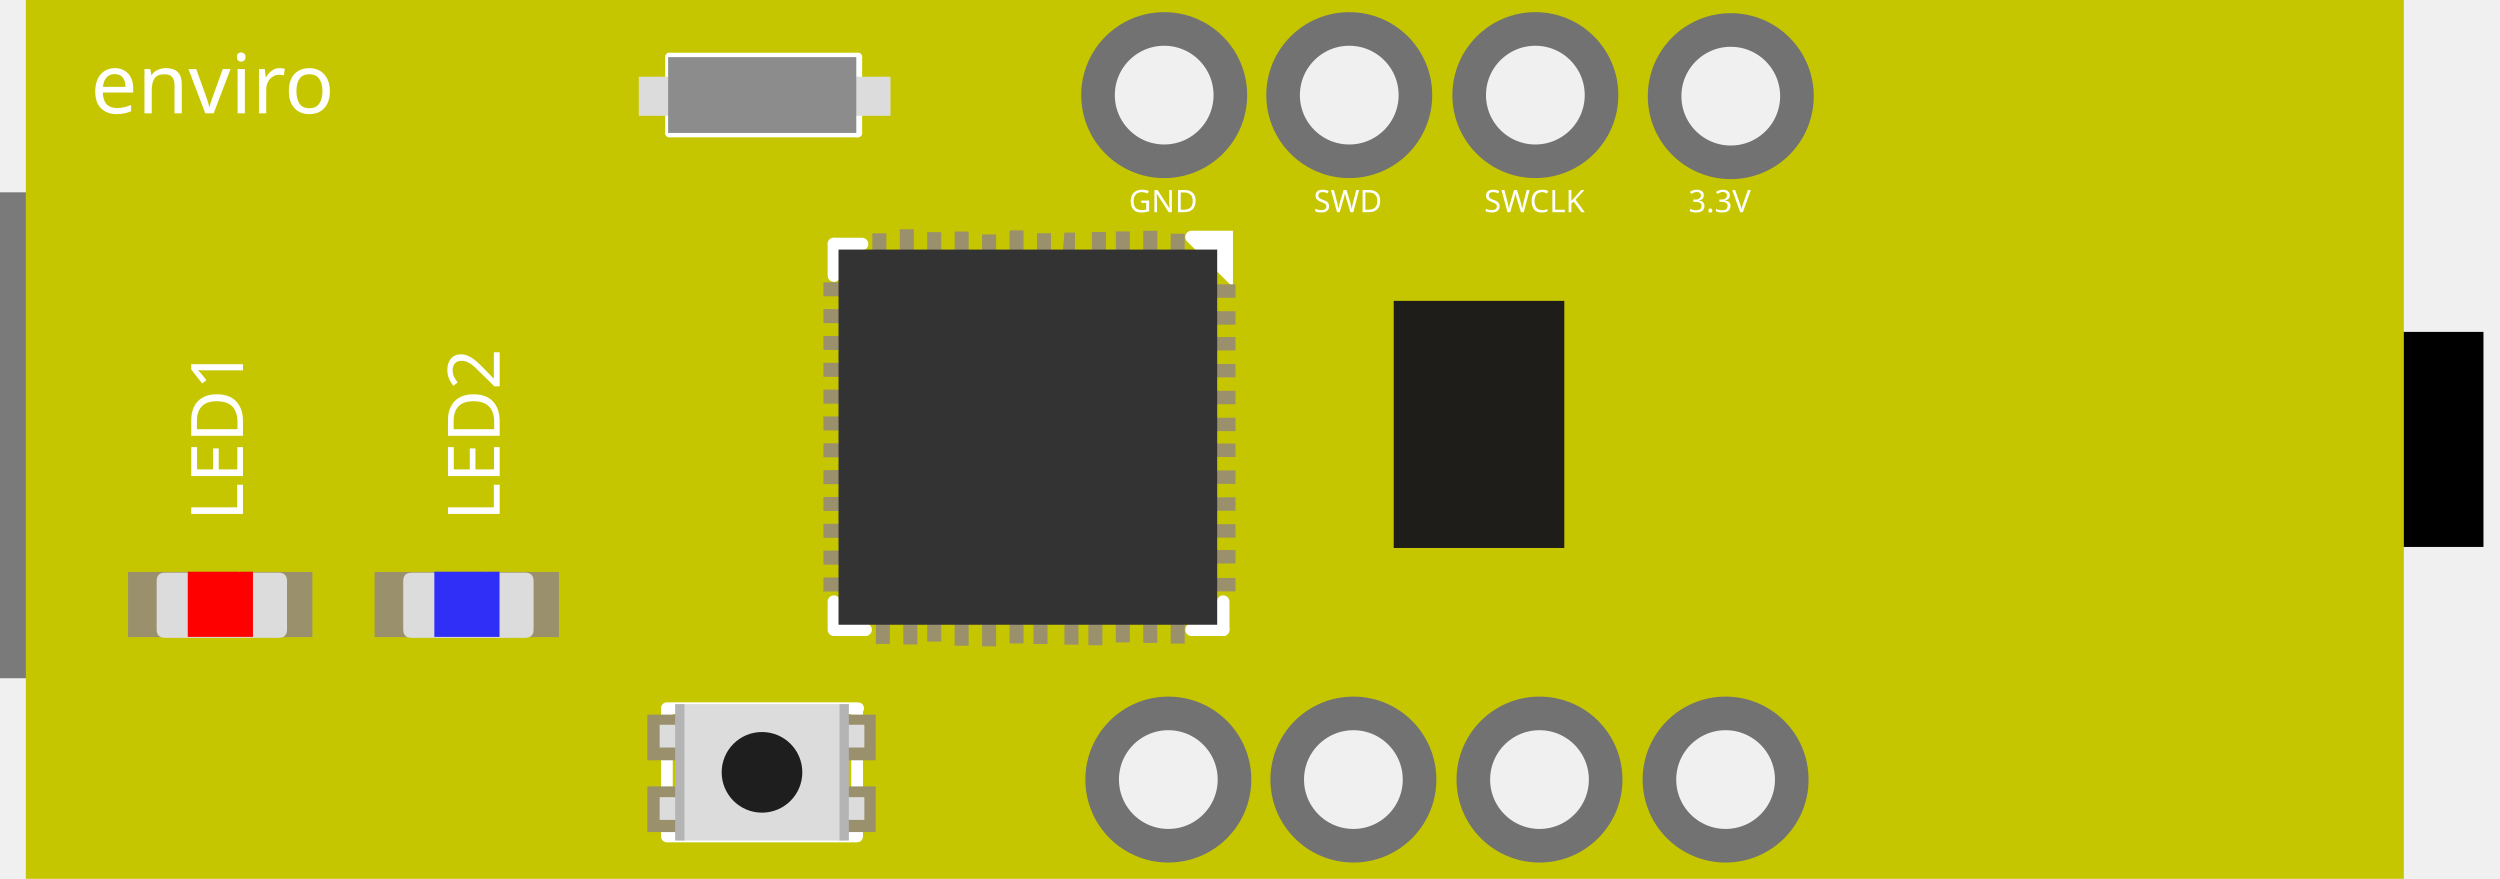
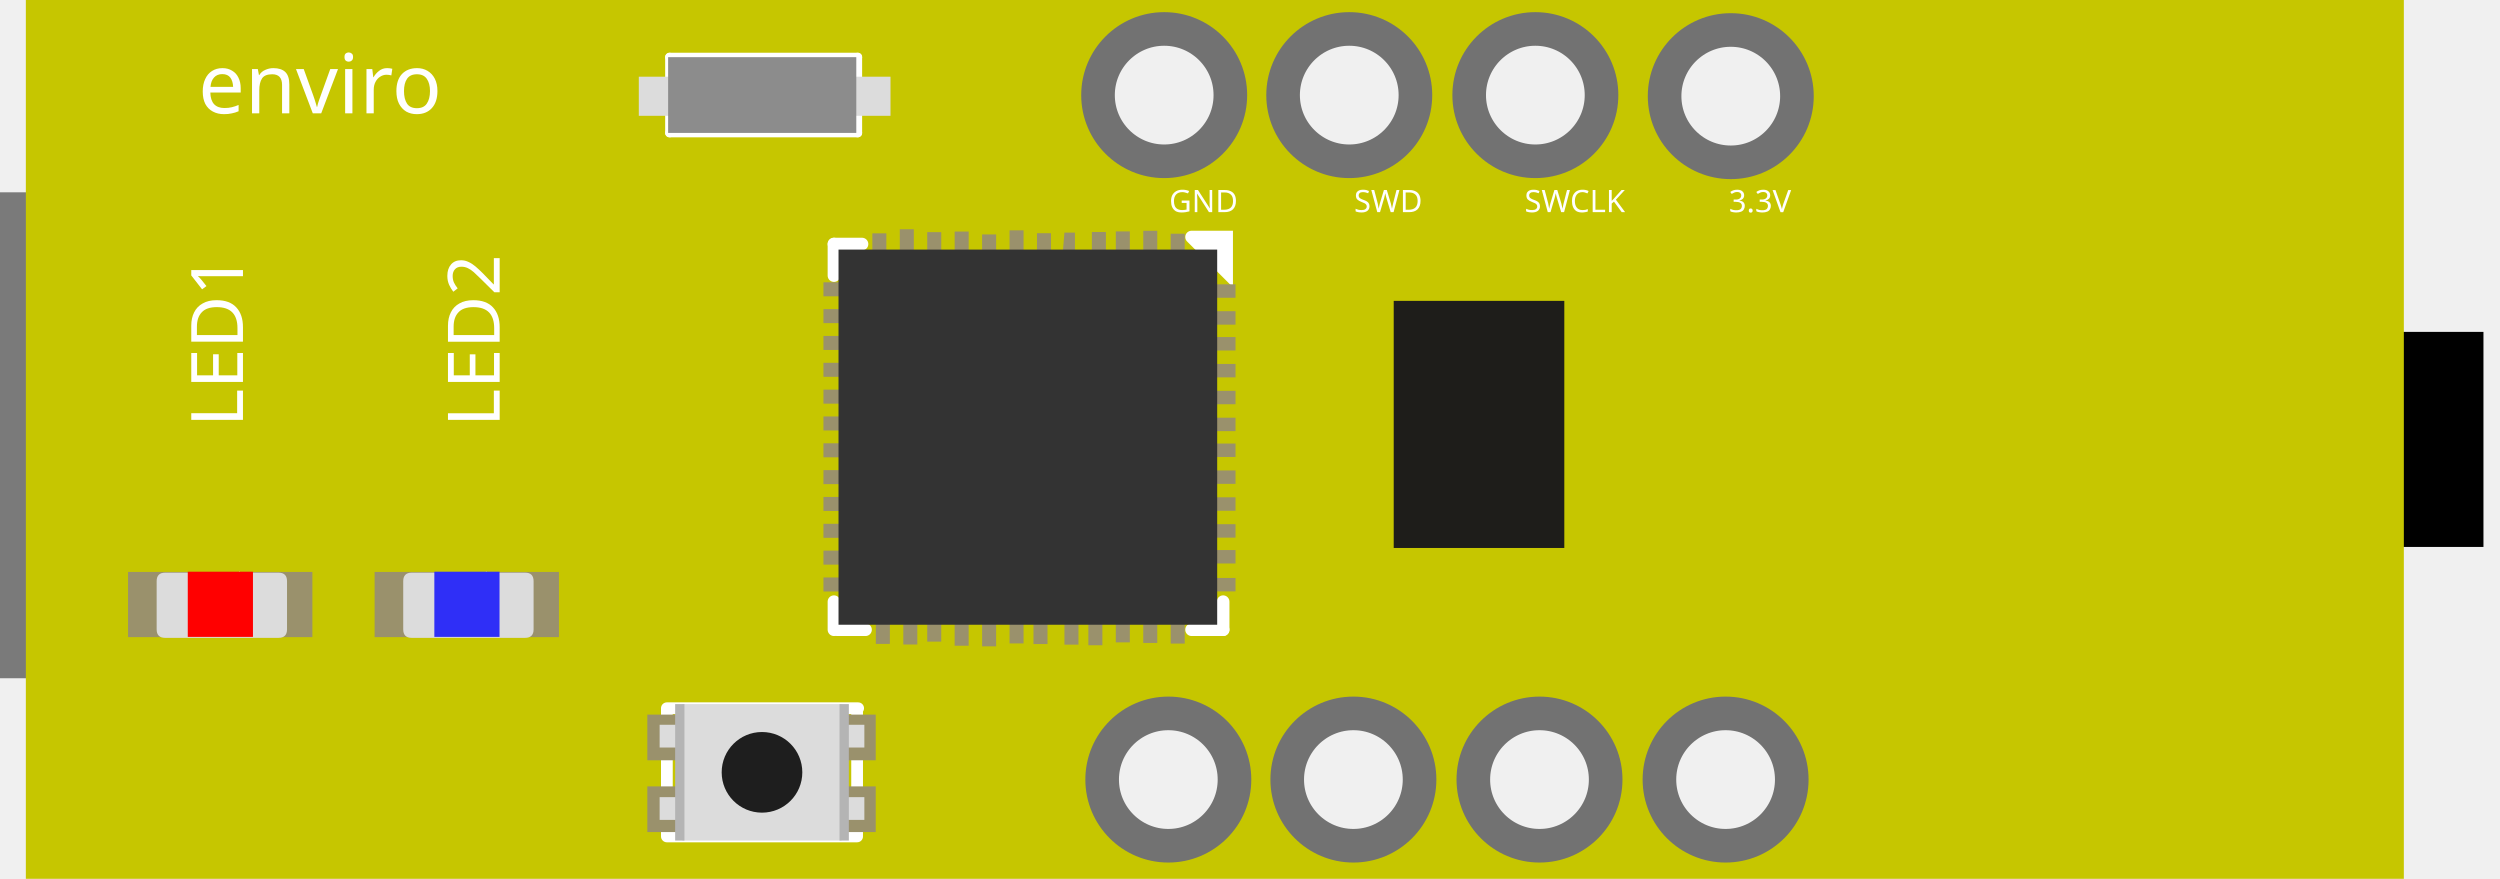
- <svg xmlns="http://www.w3.org/2000/svg" version="1.1" id="Layer_1" x="0px" y="0px" viewBox="0 0 241.8 85" style="enable-background:new 0 0 241.8 85;" xml:space="preserve">
-   <style type="text/css">
- 	.st0{fill:#7A7A7A;}
- 	.st1{fill:#C6C600;}
- 	.st2{fill:none;stroke:#FFFFFF;stroke-width:0.36;stroke-linecap:round;}
- 	.st3{fill:#9A916C;}
- 	.st4{fill:#333333;}
- 	.st5{fill:#1E1D1A;}
- 	.st6{stroke:#FFFFFF;stroke-width:0.432;stroke-linecap:round;}
- 	.st7{stroke:#FFFFFF;stroke-width:0.36;stroke-linecap:round;}
- 	.st8{fill:#DCDCDC;}
- 	.st9{fill:#8C8C8C;}
- 	.st10{fill:#FFFFFF;}
- 	.st11{font-family:'OCRAStd';}
- 	.st12{font-size:8px;}
- 	.st13{fill:none;stroke:#FFFFFF;stroke-width:0.432;stroke-linecap:round;}
- 	.st14{fill:#FF0000;}
- 	.st15{font-size:7px;}
- 	.st16{fill:#2F2FF7;}
- 	.st17{fill:none;stroke:#727272;stroke-width:3.251;}
- 	.st18{font-size:3px;}
- 	.st19{stroke:#FFFFFF;stroke-width:1.136;stroke-linecap:round;}
- 	.st20{fill:none;stroke:#FFFFFF;stroke-width:1.136;}
- 	.st21{fill:#1E1E1E;}
- 	.st22{fill:#B4B4B4;}
- </style>
-   <path id="rect293" class="st0" d="M47,65.6H0v-47h47V65.6z" />
-   <path id="JACK_TX" d="M240.2,52.9h-20V32.1h20V52.9z" />
-   <path id="path6" class="st1" d="M232.5,85V-0.4H2.5V85H232.5z M166.9,69c3.6,0,6.4,2.9,6.4,6.4s-2.9,6.4-6.4,6.4  c-3.6,0-6.4-2.9-6.4-6.4S163.4,69,166.9,69z M130.9,69c3.6,0,6.4,2.9,6.4,6.4s-2.9,6.4-6.4,6.4c-3.6,0-6.4-2.9-6.4-6.4  S127.3,69,130.9,69z M113,69c3.6,0,6.4,2.9,6.4,6.4s-2.9,6.4-6.4,6.4c-3.6,0-6.4-2.9-6.4-6.4S109.3,69,113,69z M167.8,2.8  c3.6,0,6.4,2.9,6.4,6.4s-2.9,6.4-6.4,6.4c-3.6,0-6.4-2.9-6.4-6.4S164.2,2.8,167.8,2.8z M113,2.8c3.6,0,6.4,2.9,6.4,6.4  s-2.9,6.4-6.4,6.4c-3.6,0-6.4-2.9-6.4-6.4S109.3,2.8,113,2.8z M131.2,2.8c3.6,0,6.4,2.9,6.4,6.4s-2.9,6.4-6.4,6.4  c-3.6,0-6.4-2.9-6.4-6.4S127.6,2.8,131.2,2.8z M148.4,69c3.6,0,6.4,2.9,6.4,6.4s-2.9,6.4-6.4,6.4c-3.6,0-6.4-2.9-6.4-6.4  S144.8,69,148.4,69z M148.9,2.8c3.6,0,6.4,2.9,6.4,6.4s-2.9,6.4-6.4,6.4c-3.6,0-6.4-2.9-6.4-6.4S145.4,2.8,148.9,2.8z" />
+ <svg xmlns="http://www.w3.org/2000/svg" version="1.1" id="Layer_1" x="0" y="0" viewBox="0 0 241.8 85" xml:space="preserve">
+   <style>
+     .st2{fill:none;stroke:#fff;stroke-width:.36;stroke-linecap:round}.st3{fill:#9a916c}.st6,.st7{stroke:#fff;stroke-width:.432;stroke-linecap:round}.st7{stroke-width:.36}.st8{fill:#dcdcdc}.st10{fill:#fff}.st11{font-family:'OCRAStd'}.st13{fill:none;stroke:#fff;stroke-width:.432;stroke-linecap:round}.st15{font-size:7px}.st17{fill:none;stroke:#727272;stroke-width:3.251}.st18{font-size:3px}.st19,.st20{stroke:#fff;stroke-width:1.136}.st19{stroke-linecap:round}.st20{fill:none}
+   </style>
+   <path id="rect293" d="M47 65.6H0v-47h47v47z" fill="#7a7a7a" />
+   <path id="JACK_TX" d="M240.2 52.9h-20V32.1h20v20.8z" />
+   <path id="path6" d="M232.5 85V-.4H2.5V85h230zm-65.6-16c3.6 0 6.4 2.9 6.4 6.4s-2.9 6.4-6.4 6.4c-3.6 0-6.4-2.9-6.4-6.4s2.9-6.4 6.4-6.4zm-36 0c3.6 0 6.4 2.9 6.4 6.4s-2.9 6.4-6.4 6.4c-3.6 0-6.4-2.9-6.4-6.4s2.8-6.4 6.4-6.4zM113 69c3.6 0 6.4 2.9 6.4 6.4s-2.9 6.4-6.4 6.4c-3.6 0-6.4-2.9-6.4-6.4s2.7-6.4 6.4-6.4zm54.8-66.2c3.6 0 6.4 2.9 6.4 6.4s-2.9 6.4-6.4 6.4c-3.6 0-6.4-2.9-6.4-6.4s2.8-6.4 6.4-6.4zm-54.8 0c3.6 0 6.4 2.9 6.4 6.4s-2.9 6.4-6.4 6.4c-3.6 0-6.4-2.9-6.4-6.4s2.7-6.4 6.4-6.4zm18.2 0c3.6 0 6.4 2.9 6.4 6.4s-2.9 6.4-6.4 6.4c-3.6 0-6.4-2.9-6.4-6.4s2.8-6.4 6.4-6.4zM148.4 69c3.6 0 6.4 2.9 6.4 6.4s-2.9 6.4-6.4 6.4c-3.6 0-6.4-2.9-6.4-6.4s2.8-6.4 6.4-6.4zm.5-66.2c3.6 0 6.4 2.9 6.4 6.4s-2.9 6.4-6.4 6.4c-3.6 0-6.4-2.9-6.4-6.4s2.9-6.4 6.4-6.4z" fill="#c6c600" />
  <g id="g273">
    <g id="g5241" transform="translate(-3.778 .545) scale(3.3911)">
      <g id="g5239">
-         <path id="line5221" class="st2" d="M35.1,17.8H36" />
-         <path id="line5223" class="st2" d="M36,17.8V17" />
-         <path id="line5225" class="st2" d="M25.8,17.8H25" />
-         <path id="line5227" class="st2" d="M24.9,17.8V17" />
-         <path id="line5229" class="st2" d="M24.9,7.7V6.8" />
-         <path id="line5231" class="st2" d="M24.9,6.8h0.8" />
+         <path id="line5221" class="st2" d="M35.1 17.8h.9" />
+         <path id="line5223" class="st2" d="M36 17.8V17" />
+         <path id="line5225" class="st2" d="M25.8 17.8H25" />
+         <path id="line5227" class="st2" d="M24.9 17.8V17" />
+         <path id="line5229" class="st2" d="M24.9 7.7v-.9" />
+         <path id="line5231" class="st2" d="M24.9 6.8h.8" />
        <g id="g5237">
-           <path id="path5235" class="st2" d="M35.1,6.6h1v1L35.1,6.6 M36.1,6.7h-0.9H36.1 M36.1,6.9h-0.7H36.1 M36.1,7.1h-0.5H36.1       M36.1,7.3h-0.4H36.1" />
+           <path id="path5235" class="st2" d="M35.1 6.6h1v1l-1-1m1 .1h-.9.9m0 .2h-.7.7m0 .2h-.5.5m0 .2h-.4.4" />
        </g>
      </g>
    </g>
    <g id="g6284" transform="matrix(0 -3.3911 3.3911 0 30.486 290.84)">
      <g id="g6282">
        <g id="g6280">
          <g id="g5561">
-             <path id="connector28pin" class="st3" d="M79.1,24.4v0.4h-1.2v-0.4H79.1z" />
+             <path id="connector28pin" class="st3" d="M79.1 24.4v.4h-1.2v-.4h1.2z" />
          </g>
        </g>
      </g>
    </g>
    <g id="g6292" transform="rotate(-90 165.469 130.176) scale(3.3911)">
      <g id="g6290">
        <g id="g6288">
          <g id="g5564">
-             <path id="connector29pin" class="st3" d="M80.6,22.2v0.4h-1.2v-0.4H80.6z" />
+             <path id="connector29pin" class="st3" d="M80.6 22.2v.4h-1.2v-.4h1.2z" />
          </g>
        </g>
      </g>
    </g>
    <g id="g6300" transform="rotate(-90 170.276 130.177) scale(3.3911)">
      <g id="g6298">
        <g id="g6296">
          <g id="g5567">
-             <path id="connector30pin" class="st3" d="M82,20v0.4h-1.2V20H82z" />
+             <path id="connector30pin" class="st3" d="M82 20v.4h-1.2V20H82z" />
          </g>
        </g>
      </g>
    </g>
    <g id="g6308" transform="rotate(-90 175.081 130.176) scale(3.3911)">
      <g id="g6306">
        <g id="g6304">
          <g id="g5570">
-             <path id="connector31pin" class="st3" d="M83.4,17.9v0.4h-1.2v-0.4H83.4z" />
+             <path id="connector31pin" class="st3" d="M83.4 17.9v.4h-1.2v-.4h1.2z" />
          </g>
        </g>
      </g>
    </g>
    <g id="g6316" transform="rotate(-90 179.888 130.177) scale(3.3911)">
      <g id="g6314">
        <g id="g6312">
          <g id="g5573">
-             <path id="connector32pin" class="st3" d="M84.8,15.7V16h-1.2v-0.4L84.8,15.7L84.8,15.7z" />
+             <path id="connector32pin" class="st3" d="M84.8 15.7v.3h-1.2v-.4l1.2.1z" />
          </g>
        </g>
      </g>
    </g>
    <g id="g6324" transform="matrix(0 -3.3911 3.3911 0 54.518 314.87)">
      <g id="g6322">
        <g id="g6320">
          <g id="g5576">
-             <path id="connector33pin" class="st3" d="M86.2,13.5v0.4H85v-0.4H86.2z" />
+             <path id="connector33pin" class="st3" d="M86.2 13.5v.4H85v-.4h1.2z" />
          </g>
        </g>
      </g>
    </g>
    <g id="g6332" transform="rotate(-90 189.5 130.177) scale(3.3911)">
      <g id="g6330">
        <g id="g6328">
          <g id="g5579">
-             <path id="connector34pin" class="st3" d="M87.7,11.3v0.4h-1.2v-0.4H87.7z" />
+             <path id="connector34pin" class="st3" d="M87.7 11.3v.4h-1.2v-.4h1.2z" />
          </g>
        </g>
      </g>
    </g>
    <g id="g6340" transform="matrix(0 -3.3911 3.3911 0 64.13 324.483)">
      <g id="g6338">
        <g id="g6336">
          <g id="g5582">
-             <path id="connector35pin" class="st3" d="M89,9.1v0.4h-1.2V9.1H89z" />
+             <path id="connector35pin" class="st3" d="M89 9.1v.4h-1.2v-.4H89z" />
          </g>
        </g>
      </g>
    </g>
    <g id="g6348" transform="matrix(0 -3.3911 3.3911 0 68.936 329.29)">
      <g id="g6346">
        <g id="g6344">
          <g id="g5585">
-             <path id="connector36pin" class="st3" d="M90.5,6.9v0.4h-1.2V6.9H90.5z" />
+             <path id="connector36pin" class="st3" d="M90.5 6.9v.4h-1.2v-.4h1.2z" />
          </g>
        </g>
      </g>
    </g>
    <g id="g6356" transform="rotate(-90 203.919 130.176) scale(3.3911)">
      <g id="g6354">
        <g id="g6352">
          <g id="g5588">
-             <path id="connector37pin" class="st3" d="M91.9,4.7v0.4h-1.2V4.7H91.9z" />
+             <path id="connector37pin" class="st3" d="M91.9 4.7v.4h-1.2v-.4h1.2z" />
          </g>
        </g>
      </g>
    </g>
    <g id="g6364" transform="rotate(-90 208.726 130.177) scale(3.3911)">
      <g id="g6362">
        <g id="g6360">
          <g id="g5591">
-             <path id="connector38pin" class="st3" d="M93.4,2.5v0.4h-1.2V2.5H93.4z" />
+             <path id="connector38pin" class="st3" d="M93.4 2.5v.4h-1.2v-.4h1.2z" />
          </g>
        </g>
      </g>
    </g>
    <g id="g6372" transform="rotate(-90 213.531 130.176) scale(3.3911)">
      <g id="g6370">
        <g id="g6368">
          <g id="g5594">
-             <path id="connector39pin" class="st3" d="M94.7,0.3v0.4h-1.2V0.3H94.7z" />
+             <path id="connector39pin" class="st3" d="M94.7.3v.4h-1.2V.3h1.2z" />
          </g>
        </g>
      </g>
    </g>
    <g id="g6380" transform="rotate(180 220.228 121.319) scale(3.3911)">
      <g id="g6378">
        <g id="g6376">
          <g id="g5597">
-             <path id="connector40pin" class="st3" d="M106.4,63.5h-1.2v-0.4h1.2V63.5z" />
+             <path id="connector40pin" class="st3" d="M106.4 63.5h-1.2v-.4h1.2v.4z" />
          </g>
        </g>
      </g>
    </g>
    <g id="g6388" transform="rotate(180 220.228 116.512) scale(3.3911)">
      <g id="g6386">
        <g id="g6384">
          <g id="g5600">
-             <path id="connector41pin" class="st3" d="M106.4,59.9h-1.2v-0.4h1.2V59.9z" />
+             <path id="connector41pin" class="st3" d="M106.4 59.9h-1.2v-.4h1.2v.4z" />
          </g>
        </g>
      </g>
    </g>
    <g id="g6396" transform="rotate(180 220.228 111.706) scale(3.3911)">
      <g id="g6394">
        <g id="g6392">
          <g id="g5603">
-             <path id="connector42pin" class="st3" d="M106.4,56.3h-1.2v-0.4h1.2V56.3z" />
+             <path id="connector42pin" class="st3" d="M106.4 56.3h-1.2v-.4h1.2v.4z" />
          </g>
        </g>
      </g>
    </g>
    <g id="g6404" transform="rotate(180 220.228 106.9) scale(3.3911)">
      <g id="g6402">
        <g id="g6400">
          <g id="g5606">
-             <path id="connector43pin" class="st3" d="M106.4,52.7h-1.2v-0.4h1.2V52.7z" />
+             <path id="connector43pin" class="st3" d="M106.4 52.7h-1.2v-.4h1.2v.4z" />
          </g>
        </g>
      </g>
    </g>
    <g id="g6412" transform="rotate(180 220.228 102.094) scale(3.3911)">
      <g id="g6410">
        <g id="g6408">
          <g id="g5609">
-             <path id="connector44pin" class="st3" d="M106.4,49.1h-1.2v-0.4h1.2V49.1z" />
+             <path id="connector44pin" class="st3" d="M106.4 49.1h-1.2v-.4h1.2v.4z" />
          </g>
        </g>
      </g>
    </g>
    <g id="g6420" transform="rotate(180 220.228 97.287) scale(3.3911)">
      <g id="g6418">
        <g id="g6416">
          <g id="g5612">
-             <path id="connector45pin" class="st3" d="M106.4,45.5h-1.2v-0.4h1.2V45.5z" />
+             <path id="connector45pin" class="st3" d="M106.4 45.5h-1.2v-.4h1.2v.4z" />
          </g>
        </g>
      </g>
    </g>
    <g id="g6428" transform="rotate(180 220.228 92.481) scale(3.3911)">
      <g id="g6426">
        <g id="g6424">
          <g id="g5615">
-             <path id="connector46pin" class="st3" d="M106.4,41.9h-1.2v-0.4h1.2V41.9z" />
+             <path id="connector46pin" class="st3" d="M106.4 41.9h-1.2v-.4h1.2v.4z" />
          </g>
        </g>
      </g>
    </g>
    <g id="g6436" transform="rotate(180 220.228 87.674) scale(3.3911)">
      <g id="g6434">
        <g id="g6432">
          <g id="g5618">
-             <path id="connector47pin" class="st3" d="M106.4,38.3h-1.2v-0.4h1.2V38.3z" />
+             <path id="connector47pin" class="st3" d="M106.4 38.3h-1.2v-.4h1.2v.4z" />
          </g>
        </g>
      </g>
    </g>
    <g id="g6444" transform="rotate(180 220.228 82.868) scale(3.3911)">
      <g id="g6442">
        <g id="g6440">
          <g id="g5621">
-             <path id="connector48pin" class="st3" d="M106.4,34.7h-1.2v-0.4h1.2V34.7z" />
+             <path id="connector48pin" class="st3" d="M106.4 34.7h-1.2v-.4h1.2v.4z" />
          </g>
        </g>
      </g>
    </g>
    <g id="g6452" transform="rotate(180 220.228 78.062) scale(3.3911)">
      <g id="g6450">
        <g id="g6448">
          <g id="g5624">
-             <path id="connector49pin" class="st3" d="M106.4,31.1h-1.2v-0.4h1.2V31.1z" />
+             <path id="connector49pin" class="st3" d="M106.4 31.1h-1.2v-.4h1.2v.4z" />
          </g>
        </g>
      </g>
    </g>
    <g id="g6460" transform="rotate(180 220.228 73.255) scale(3.3911)">
      <g id="g6458">
        <g id="g6456">
          <g id="g5627">
-             <path id="connector50pin" class="st3" d="M106.4,27.5h-1.2v-0.4h1.2V27.5z" />
+             <path id="connector50pin" class="st3" d="M106.4 27.5h-1.2v-.4h1.2v.4z" />
          </g>
        </g>
      </g>
    </g>
    <g id="g6468" transform="rotate(180 220.228 68.45) scale(3.3911)">
      <g id="g6466">
        <g id="g6464">
          <g id="g5630">
-             <path id="connector51pin" class="st3" d="M106.4,23.9h-1.2v-0.4h1.2V23.9z" />
+             <path id="connector51pin" class="st3" d="M106.4 23.9h-1.2v-.4h1.2v.4z" />
          </g>
        </g>
      </g>
    </g>
    <g id="g6476" transform="rotate(90 212.987 59.591) scale(3.3911)">
      <g id="g6474">
        <g id="g6472">
          <g id="g5633">
-             <path id="connector52pin" class="st3" d="M62.4,55.4V55h1.2v0.4H62.4z" />
+             <path id="connector52pin" class="st3" d="M62.4 55.4V55h1.2v.4h-1.2z" />
          </g>
        </g>
      </g>
    </g>
    <g id="g6484" transform="rotate(90 208.182 59.592) scale(3.3911)">
      <g id="g6482">
        <g id="g6480">
          <g id="g5636">
-             <path id="connector53pin" class="st3" d="M61,53.2v-0.4h1.2v0.4H61z" />
+             <path id="connector53pin" class="st3" d="M61 53.2v-.4h1.2v.4H61z" />
          </g>
        </g>
      </g>
    </g>
    <g id="g6492" transform="rotate(90 203.375 59.592) scale(3.3911)">
      <g id="g6490">
        <g id="g6488">
          <g id="g5639">
-             <path id="connector54pin" class="st3" d="M59.5,51.1v-0.4h1.2v0.4H59.5z" />
+             <path id="connector54pin" class="st3" d="M59.5 51.1v-.4h1.2v.4h-1.2z" />
          </g>
        </g>
      </g>
    </g>
    <g id="g6500" transform="rotate(90 198.567 59.59) scale(3.3911)">
      <g id="g6498">
        <g id="g6496">
          <g id="g5642">
-             <path id="connector55pin" class="st3" d="M58.2,48.9v-0.4h1.2v0.4H58.2z" />
+             <path id="connector55pin" class="st3" d="M58.2 48.9v-.4h1.2v.4h-1.2z" />
          </g>
        </g>
      </g>
    </g>
    <g id="g6508" transform="rotate(90 193.762 59.592) scale(3.3911)">
      <g id="g6506">
        <g id="g6504">
          <g id="g5645">
-             <path id="connector56pin" class="st3" d="M56.8,46.7v-0.4H58v0.4H56.8z" />
+             <path id="connector56pin" class="st3" d="M56.8 46.7v-.4H58v.4h-1.2z" />
          </g>
        </g>
      </g>
    </g>
    <g id="g6516" transform="rotate(90 188.955 59.591) scale(3.3911)">
      <g id="g6514">
        <g id="g6512">
          <g id="g5648">
-             <path id="connector57pin" class="st3" d="M55.3,44.5v-0.4h1.2v0.4H55.3z" />
+             <path id="connector57pin" class="st3" d="M55.3 44.5v-.4h1.2v.4h-1.2z" />
          </g>
        </g>
      </g>
    </g>
    <g id="g6524" transform="rotate(90 184.149 59.591) scale(3.3911)">
      <g id="g6522">
        <g id="g6520">
          <g id="g5651">
-             <path id="connector58pin" class="st3" d="M53.9,42.3V42h1.2v0.4h-1.2V42.3z" />
+             <path id="connector58pin" class="st3" d="M53.9 42.3V42h1.2v.4h-1.2v-.1z" />
          </g>
        </g>
      </g>
    </g>
    <g id="g6532" transform="rotate(90 179.344 59.592) scale(3.3911)">
      <g id="g6530">
        <g id="g6528">
          <g id="g5654">
-             <path id="connector59pin" class="st3" d="M52.5,40.1v-0.4h1.2v0.4H52.5z" />
+             <path id="connector59pin" class="st3" d="M52.5 40.1v-.4h1.2v.4h-1.2z" />
          </g>
        </g>
      </g>
    </g>
    <g id="g6540" transform="rotate(90 174.537 59.591) scale(3.3911)">
      <g id="g6538">
        <g id="g6536">
          <g id="g5657">
-             <path id="connector60pin" class="st3" d="M51.1,38v-0.4h1.2V38H51.1z" />
+             <path id="connector60pin" class="st3" d="M51.1 38v-.4h1.2v.4h-1.2z" />
          </g>
        </g>
      </g>
    </g>
    <g id="g6548" transform="rotate(90 169.73 59.592) scale(3.3911)">
      <g id="g6546">
        <g id="g6544">
          <g id="g5660">
-             <path id="connector61pin" class="st3" d="M49.6,35.8v-0.4h1.2v0.4H49.6z" />
+             <path id="connector61pin" class="st3" d="M49.6 35.8v-.4h1.2v.4h-1.2z" />
          </g>
        </g>
      </g>
    </g>
    <g id="g6556" transform="rotate(90 164.924 59.591) scale(3.3911)">
      <g id="g6554">
        <g id="g6552">
          <g id="g5663">
-             <path id="connector62pin" class="st3" d="M48.2,33.6v-0.4h1.2v0.4H48.2z" />
+             <path id="connector62pin" class="st3" d="M48.2 33.6v-.4h1.2v.4h-1.2z" />
          </g>
        </g>
      </g>
    </g>
    <g id="g6564" transform="rotate(90 160.119 59.592) scale(3.3911)">
      <g id="g6562">
        <g id="g6560">
          <g id="g5666">
-             <path id="connector63pin" class="st3" d="M46.9,31.4V31H48v0.4H46.9z" />
-           </g>
-         </g>
-       </g>
-     </g>
-     <path id="connector64pin" class="st3" d="M119.5,57.2h-3.9v-1.3h3.9V57.2z" />
-     <path id="connector65pin" class="st3" d="M119.5,54.5h-3.9v-1.3h3.9V54.5z" />
-     <path id="connector66pin" class="st3" d="M119.5,52h-3.9v-1.3h3.9V52z" />
-     <path id="connector67pin" class="st3" d="M119.5,49.4h-3.9v-1.3h3.9V49.4z" />
-     <path id="connector68pin" class="st3" d="M119.5,46.8h-3.9v-1.3h3.9V46.8z" />
-     <path id="connector69pin" class="st3" d="M119.5,44.2h-3.9v-1.3h3.9V44.2z" />
-     <path id="connector70pin" class="st3" d="M119.5,41.7h-3.9v-1.3h3.9V41.7z" />
-     <path id="connector71pin" class="st3" d="M119.5,39.1h-3.9v-1.3h3.9V39.1z" />
-     <path id="connector72pin" class="st3" d="M119.5,36.5h-3.9v-1.3h3.9V36.5z" />
-     <path id="connector73pin" class="st3" d="M119.5,33.9h-3.9v-1.3h3.9V33.9z" />
-     <path id="connector74pin" class="st3" d="M119.5,31.4h-3.9v-1.3h3.9V31.4z" />
-     <path id="connector75pin" class="st3" d="M119.5,28.8h-3.9v-1.3h3.9V28.8z" />
-     <path id="connector76pin" class="st3" d="M111.8,54.4H87.2V30.2h24.5v24.2H111.8z" />
+             <path id="connector63pin" class="st3" d="M46.9 31.4V31H48v.4h-1.1z" />
+           </g>
+         </g>
+       </g>
+     </g>
+     <path id="connector64pin" class="st3" d="M119.5 57.2h-3.9v-1.3h3.9v1.3z" />
+     <path id="connector65pin" class="st3" d="M119.5 54.5h-3.9v-1.3h3.9v1.3z" />
+     <path id="connector66pin" class="st3" d="M119.5 52h-3.9v-1.3h3.9V52z" />
+     <path id="connector67pin" class="st3" d="M119.5 49.4h-3.9v-1.3h3.9v1.3z" />
+     <path id="connector68pin" class="st3" d="M119.5 46.8h-3.9v-1.3h3.9v1.3z" />
+     <path id="connector69pin" class="st3" d="M119.5 44.2h-3.9v-1.3h3.9v1.3z" />
+     <path id="connector70pin" class="st3" d="M119.5 41.7h-3.9v-1.3h3.9v1.3z" />
+     <path id="connector71pin" class="st3" d="M119.5 39.1h-3.9v-1.3h3.9v1.3z" />
+     <path id="connector72pin" class="st3" d="M119.5 36.5h-3.9v-1.3h3.9v1.3z" />
+     <path id="connector73pin" class="st3" d="M119.5 33.9h-3.9v-1.3h3.9v1.3z" />
+     <path id="connector74pin" class="st3" d="M119.5 31.4h-3.9v-1.3h3.9v1.3z" />
+     <path id="connector75pin" class="st3" d="M119.5 28.8h-3.9v-1.3h3.9v1.3z" />
+     <path id="connector76pin" class="st3" d="M111.8 54.4H87.2V30.2h24.5v24.2h.1z" />
    <g id="g7917" transform="translate(148.585 61.442) scale(3.3911)">
      <g id="g7915">
        <g id="g7913">
          <g id="tqfn48_7mm">
-             <path id="rect5919" class="st4" d="M-9.1-0.3h-10.8V-11h10.8L-9.1-0.3z" />
-           </g>
-         </g>
-       </g>
-     </g>
-   </g>
-   <path id="rect295" class="st5" d="M151.3,53h-16.5V29.1h16.5V53z" />
-   <g>
-     <g id="g10264" transform="translate(-.001 -2.981) scale(2.36354)">
-       <g id="g10268">
-         <path id="line10272" class="st6" d="M29.8,5.1l2.9-0.8" />
-         <path id="line10274" class="st6" d="M32.7,4.4v1.5" />
-         <path id="line10276" class="st6" d="M32.7,5.9l-2.9-0.8" />
-         <path id="line10278" class="st7" d="M27.4,3.6h7.7" />
-         <path id="line10280" class="st7" d="M35.1,3.6v3.1" />
-         <path id="line10282" class="st7" d="M35.1,6.7h-7.7" />
-         <path id="line10284" class="st7" d="M27.4,6.7V3.6" />
-       </g>
-     </g>
-     <g id="g5075" transform="translate(109.278 115.726) scale(2.36354)">
-       <g id="sod-123fl" transform="rotate(180 5.103 2.338)">
-         <g id="g16802">
-           <path id="rect3" class="st8" d="M30.3,50.5H20v-1.6h10.3V50.5z" />
-           <path id="rect5" class="st9" d="M29.1,51.3h-7.7v-3.1h7.7C29.1,48.2,29.1,51.3,29.1,51.3z" />
-         </g>
-       </g>
-     </g>
-   </g>
-   <text transform="matrix(1 0 0 1 8.7731 10.9641)" class="st10 st11 st12">enviro</text>
+             <path id="rect5919" d="M-9.1-.3h-10.8V-11h10.8V-.3z" fill="#333" />
+           </g>
+         </g>
+       </g>
+     </g>
+   </g>
+   <path id="rect295" d="M151.3 53h-16.5V29.1h16.5V53z" fill="#1e1d1a" />
+   <g id="g10264" transform="translate(-.001 -2.981) scale(2.36354)">
+     <g id="g10268">
+       <path id="line10272" class="st6" d="M29.8 5.1l2.9-.8" />
+       <path id="line10274" class="st6" d="M32.7 4.4v1.5" />
+       <path id="line10276" class="st6" d="M32.7 5.9l-2.9-.8" />
+       <path id="line10278" class="st7" d="M27.4 3.6h7.7" />
+       <path id="line10280" class="st7" d="M35.1 3.6v3.1" />
+       <path id="line10282" class="st7" d="M35.1 6.7h-7.7" />
+       <path id="line10284" class="st7" d="M27.4 6.7V3.6" />
+     </g>
+   </g>
+   <g id="g5075" transform="translate(109.278 115.726) scale(2.36354)">
+     <g id="sod-123fl" transform="rotate(180 5.103 2.338)">
+       <g id="g16802">
+         <path id="rect3" class="st8" d="M30.3 50.5H20v-1.6h10.3v1.6z" />
+         <path id="rect5" d="M29.1 51.3h-7.7v-3.1h7.7v3.1z" fill="#8c8c8c" />
+       </g>
+     </g>
+   </g>
+   <text transform="translate(8.773 10.964)" class="st10 st11" font-size="8">
+     enviro
+   </text>
  <g id="LED1_1_">
    <g id="g206" transform="matrix(0 2.7412 -2.7412 0 211.757 0)">
      <g id="g210">
        <g id="g214">
-           <path id="path218" class="st13" d="M21.3,69.9L20.6,69H22L21.3,69.9 M22,69.1h-1.3H22" />
+           <path id="path218" class="st13" d="M21.3 69.9l-.7-.9H22l-.7.9m.7-.8h-1.3H22" />
        </g>
        <g id="g4601" transform="rotate(180 2.97 4.533)">
          <g id="g4599">
            <g id="g220">
-               <path id="rect222" class="st10" d="M-16.5-61.2h2.2v0.4h-2.2V-61.2z" />
+               <path id="rect222" class="st10" d="M-16.5-61.2h2.2v.4h-2.2v-.4z" />
            </g>
          </g>
        </g>
      </g>
    </g>
    <g id="g4995" transform="rotate(-90 104.717 -72.151) scale(2.7412)">
      <g id="g4993">
        <g id="g520">
-           <path id="connector74pin_1_" class="st3" d="M-10.6-55.8h2.3v2.3h-2.3V-55.8z" />
+           <path id="connector74pin_1_" class="st3" d="M-10.6-55.8h2.3v2.3h-2.3v-2.3z" />
        </g>
      </g>
    </g>
    <g id="g5001" transform="rotate(-90 93.061 -60.495) scale(2.7412)">
      <g id="g4999">
        <g id="g523">
-           <path id="connector75pin_1_" class="st3" d="M-10.6-51.5h2.3v2.3h-2.3V-51.5z" />
+           <path id="connector75pin_1_" class="st3" d="M-10.6-51.5h2.3v2.3h-2.3v-2.3z" />
        </g>
      </g>
    </g>
    <g transform="rotate(90 90.763 103.937) scale(2.7412)">
      <g id="g5225">
        <g id="_x30_603-led-green">
          <g id="g5220">
            <g id="g677">
-               <path id="path679" class="st8" d="M15.4,65.2v-4c0-0.2,0.1-0.3,0.3-0.3h1.7c0.2,0,0.3,0.1,0.3,0.3v4c0,0.2-0.1,0.3-0.3,0.3        h-1.7C15.5,65.5,15.4,65.4,15.4,65.2L15.4,65.2z" />
+               <path id="path679" class="st8" d="M15.4 65.2v-4c0-.2.1-.3.3-.3h1.7c.2 0 .3.1.3.3v4c0 .2-.1.3-.3.3h-1.7c-.2 0-.3-.1-.3-.3z" />
              <g id="g5216" transform="rotate(-90 1.134 2.268)">
                <g id="g5214">
-                   <path id="rect681" class="st14" d="M-58.7,18.8H-61v-2.3h2.3V18.8z" />
+                   <path id="rect681" d="M-58.7 18.8H-61v-2.3h2.3v2.3z" fill="red" />
                </g>
              </g>
            </g>
          </g>
        </g>
      </g>
    </g>
  </g>
-   <text id="led1t" transform="matrix(6.123234e-17 -1 1 6.123234e-17 23.4993 50.3818)" class="st10 st11 st15">LED1</text>
-   <text id="led2t" transform="matrix(6.123234e-17 -1 1 6.123234e-17 48.3284 50.3818)" class="st10 st11 st15">LED2</text>
+   <text id="led1t" transform="rotate(-90 36.94 13.441)" class="st10 st11 st15">
+     LED1
+   </text>
+   <text id="led2t" transform="rotate(-90 49.355 1.027)" class="st10 st11 st15">
+     LED2
+   </text>
  <g id="LED2">
    <g id="g206_1_" transform="matrix(0 2.7412 -2.7412 0 211.757 0)">
      <g id="g210_1_">
        <g id="g214_1_">
-           <path id="path218_1_" class="st13" d="M21.3,61.2l-0.7-0.9H22L21.3,61.2 M22,60.4h-1.3H22" />
+           <path id="path218_1_" class="st13" d="M21.3 61.2l-.7-.9H22l-.7.9m.7-.8h-1.3H22" />
        </g>
        <g id="g4601_1_" transform="rotate(180 2.97 4.533)">
          <g id="g4599_1_">
            <g id="g220_1_">
-               <path id="rect222_1_" class="st10" d="M-16.5-52.5h2.2v0.4h-2.2V-52.5z" />
+               <path id="rect222_1_" class="st10" d="M-16.5-52.5h2.2v.4h-2.2v-.4z" />
            </g>
          </g>
        </g>
      </g>
    </g>
    <g id="g4995_1_" transform="rotate(-90 104.717 -72.151) scale(2.7412)">
      <g id="g4993_1_">
        <g id="g520_1_">
-           <path id="connector74pin_2_" class="st3" d="M-10.6-47.1h2.3v2.3h-2.3V-47.1z" />
+           <path id="connector74pin_2_" class="st3" d="M-10.6-47.1h2.3v2.3h-2.3v-2.3z" />
        </g>
      </g>
    </g>
    <g id="g5001_1_" transform="rotate(-90 93.061 -60.495) scale(2.7412)">
      <g id="g4999_1_">
        <g id="g523_1_">
-           <path id="connector75pin_2_" class="st3" d="M-10.6-42.8h2.3v2.3h-2.3V-42.8z" />
+           <path id="connector75pin_2_" class="st3" d="M-10.6-42.8h2.3v2.3h-2.3v-2.3z" />
        </g>
      </g>
    </g>
    <g transform="rotate(90 90.763 103.937) scale(2.7412)">
      <g id="g5225_1_">
        <g id="_x30_603-led-green_1_">
          <g id="g5220_1_">
            <g id="g677_1_">
-               <path id="path679_1_" class="st8" d="M15.4,56.5v-4c0-0.2,0.1-0.3,0.3-0.3h1.7c0.2,0,0.3,0.1,0.3,0.3v4c0,0.2-0.1,0.3-0.3,0.3        h-1.7C15.5,56.8,15.4,56.7,15.4,56.5L15.4,56.5z" />
+               <path id="path679_1_" class="st8" d="M15.4 56.5v-4c0-.2.1-.3.3-.3h1.7c.2 0 .3.1.3.3v4c0 .2-.1.3-.3.3h-1.7c-.2 0-.3-.1-.3-.3z" />
              <g id="g5216_1_" transform="rotate(-90 1.134 2.268)">
                <g id="g5214_1_">
-                   <path id="rect681_1_" class="st16" d="M-50,18.8h-2.3v-2.3h2.3V18.8z" />
+                   <path id="rect681_1_" d="M-50 18.8h-2.3v-2.3h2.3v2.3z" fill="#2f2ff7" />
                </g>
              </g>
            </g>
          </g>
        </g>
      </g>
    </g>
  </g>
  <circle id="3V3" class="st17" cx="167.4" cy="9.3" r="6.4" />
  <circle id="SWCLK" class="st17" cx="148.5" cy="9.2" r="6.4" />
  <circle id="SWDIO" class="st17" cx="130.5" cy="9.2" r="6.4" />
  <circle id="GND_2_" class="st17" cx="112.6" cy="9.2" r="6.4" />
-   <text id="gndt" transform="matrix(1 0 0 1 109.1742 20.5207)" class="st10 st11 st18">GND</text>
-   <text id="swdt" transform="matrix(1 0 0 1 127.0544 20.5208)" class="st10 st11 st18">SWD</text>
-   <text id="swclt" transform="matrix(1 0 0 1 143.5441 20.5209)" class="st10 st11 st18">SWCLK</text>
-   <text id="t33v" transform="matrix(1 0 0 1 163.3074 20.521)" class="st10 st11 st18">3.3V</text>
+   <text id="gndt" transform="translate(109.174 20.52)" class="st10 st11 st18">
+     GND
+   </text>
+   <text id="swdt" transform="translate(127.054 20.52)" class="st10 st11 st18">
+     SWD
+   </text>
+   <text id="swclt" transform="translate(143.544 20.52)" class="st10 st11 st18">
+     SWCLK
+   </text>
+   <text id="t33v" transform="translate(163.307 20.521)" class="st10 st11 st18">
+     3.3V
+   </text>
  <circle class="st17" cx="166.9" cy="75.4" r="6.4" />
  <circle class="st17" cx="148.9" cy="75.4" r="6.4" />
  <circle class="st17" cx="130.9" cy="75.4" r="6.4" />
  <circle class="st17" cx="113" cy="75.4" r="6.4" />
-   <g>
-     <path id="path4625" class="st19" d="M82.9,80.9H64.5 M64.5,80.9V68.5 M64.5,68.5h18.5 M82.9,68.5   v12.3" />
-     <path id="path4627" class="st20" d="M78.5,73.8c0-1.5-1.2-2.6-2.6-2.6h0" />
-     <path id="path4629" class="st19" d="M78.5,73.8v1.8" />
-     <path id="path4631" class="st20" d="M75.9,78.2c1.5,0,2.6-1.2,2.6-2.6c0,0,0,0,0,0" />
-     <path id="path4633" class="st19" d="M75.9,78.2h-4.4" />
-     <path id="path4635" class="st20" d="M68.9,75.6c0,1.5,1.2,2.6,2.6,2.6h0" />
-     <path id="path4637" class="st19" d="M68.9,75.6v-1.8" />
-     <path id="path4639" class="st20" d="M71.5,71.2c-1.5,0-2.6,1.2-2.6,2.6c0,0,0,0,0,0" />
-     <path id="path4641" class="st19" d="M71.5,71.2h4.4" />
-     <g id="g4795" transform="matrix(3.155997,0,0,3.155997,-3.982869,0)">
-       <path id="path4793" class="st3" d="M22.5,25.5h-1.4v-1.4h1.4V25.5z" />
-     </g>
-     <g id="g4799" transform="matrix(3.155997,0,0,3.155997,-3.982869,0)">
-       <path id="path4797" class="st3" d="M22.5,23.3h-1.4v-1.4h1.4L22.5,23.3z" />
-     </g>
-     <g id="g4803" transform="matrix(3.155997,0,0,3.155997,-3.982869,0)">
-       <path id="path4801" class="st3" d="M28.1,25.5h-1.4v-1.4h1.4V25.5z" />
-     </g>
-     <g id="g4807" transform="matrix(3.155997,0,0,3.155997,-3.982869,0)">
-       <path id="path4805" class="st3" d="M28.1,23.3h-1.4v-1.4h1.4V23.3z" />
-     </g>
-     <path id="path5299" class="st8" d="M66,79.3v2h15.4v-2h2.2v-2.2h-2.2v-4.8h2.2v-2.2h-2.2v-2H66v2   h-2.2v2.2H66v4.8h-2.2v2.2H66z" />
-     <circle id="RESETBTN_1_" class="st21" cx="73.7" cy="74.7" r="3.9">
- 	</circle>
-     <path id="path5303" class="st22" d="M82.1,81.3h-0.9V68.1h0.9V81.3z M66.2,81.3h-0.9V68.1h0.9   V81.3z" />
-   </g>
+   <path id="path4625" class="st19" d="M82.9 80.9H64.5m0 0V68.5m0 0H83m-.1 0v12.3" />
+   <path id="path4627" class="st20" d="M78.5 73.8c0-1.5-1.2-2.6-2.6-2.6" />
+   <path id="path4629" class="st19" d="M78.5 73.8v1.8" />
+   <path id="path4631" class="st20" d="M75.9 78.2c1.5 0 2.6-1.2 2.6-2.6" />
+   <path id="path4633" class="st19" d="M75.9 78.2h-4.4" />
+   <path id="path4635" class="st20" d="M68.9 75.6c0 1.5 1.2 2.6 2.6 2.6" />
+   <path id="path4637" class="st19" d="M68.9 75.6v-1.8" />
+   <path id="path4639" class="st20" d="M71.5 71.2c-1.5 0-2.6 1.2-2.6 2.6" />
+   <path id="path4641" class="st19" d="M71.5 71.2h4.4" />
+   <g id="g4795" transform="translate(-3.983) scale(3.156)">
+     <path id="path4793" class="st3" d="M22.5 25.5h-1.4v-1.4h1.4v1.4z" />
+   </g>
+   <g id="g4799" transform="translate(-3.983) scale(3.156)">
+     <path id="path4797" class="st3" d="M22.5 23.3h-1.4v-1.4h1.4v1.4z" />
+   </g>
+   <g id="g4803" transform="translate(-3.983) scale(3.156)">
+     <path id="path4801" class="st3" d="M28.1 25.5h-1.4v-1.4h1.4v1.4z" />
+   </g>
+   <g id="g4807" transform="translate(-3.983) scale(3.156)">
+     <path id="path4805" class="st3" d="M28.1 23.3h-1.4v-1.4h1.4v1.4z" />
+   </g>
+   <path id="path5299" class="st8" d="M66 79.3v2h15.4v-2h2.2v-2.2h-2.2v-4.8h2.2v-2.2h-2.2v-2H66v2h-2.2v2.2H66v4.8h-2.2v2.2H66z" />
+   <circle id="RESETBTN_1_" cx="73.7" cy="74.7" r="3.9" fill="#1e1e1e" />
+   <path id="path5303" d="M82.1 81.3h-.9V68.1h.9v13.2zm-15.9 0h-.9V68.1h.9v13.2z" fill="#b4b4b4" />
</svg>
